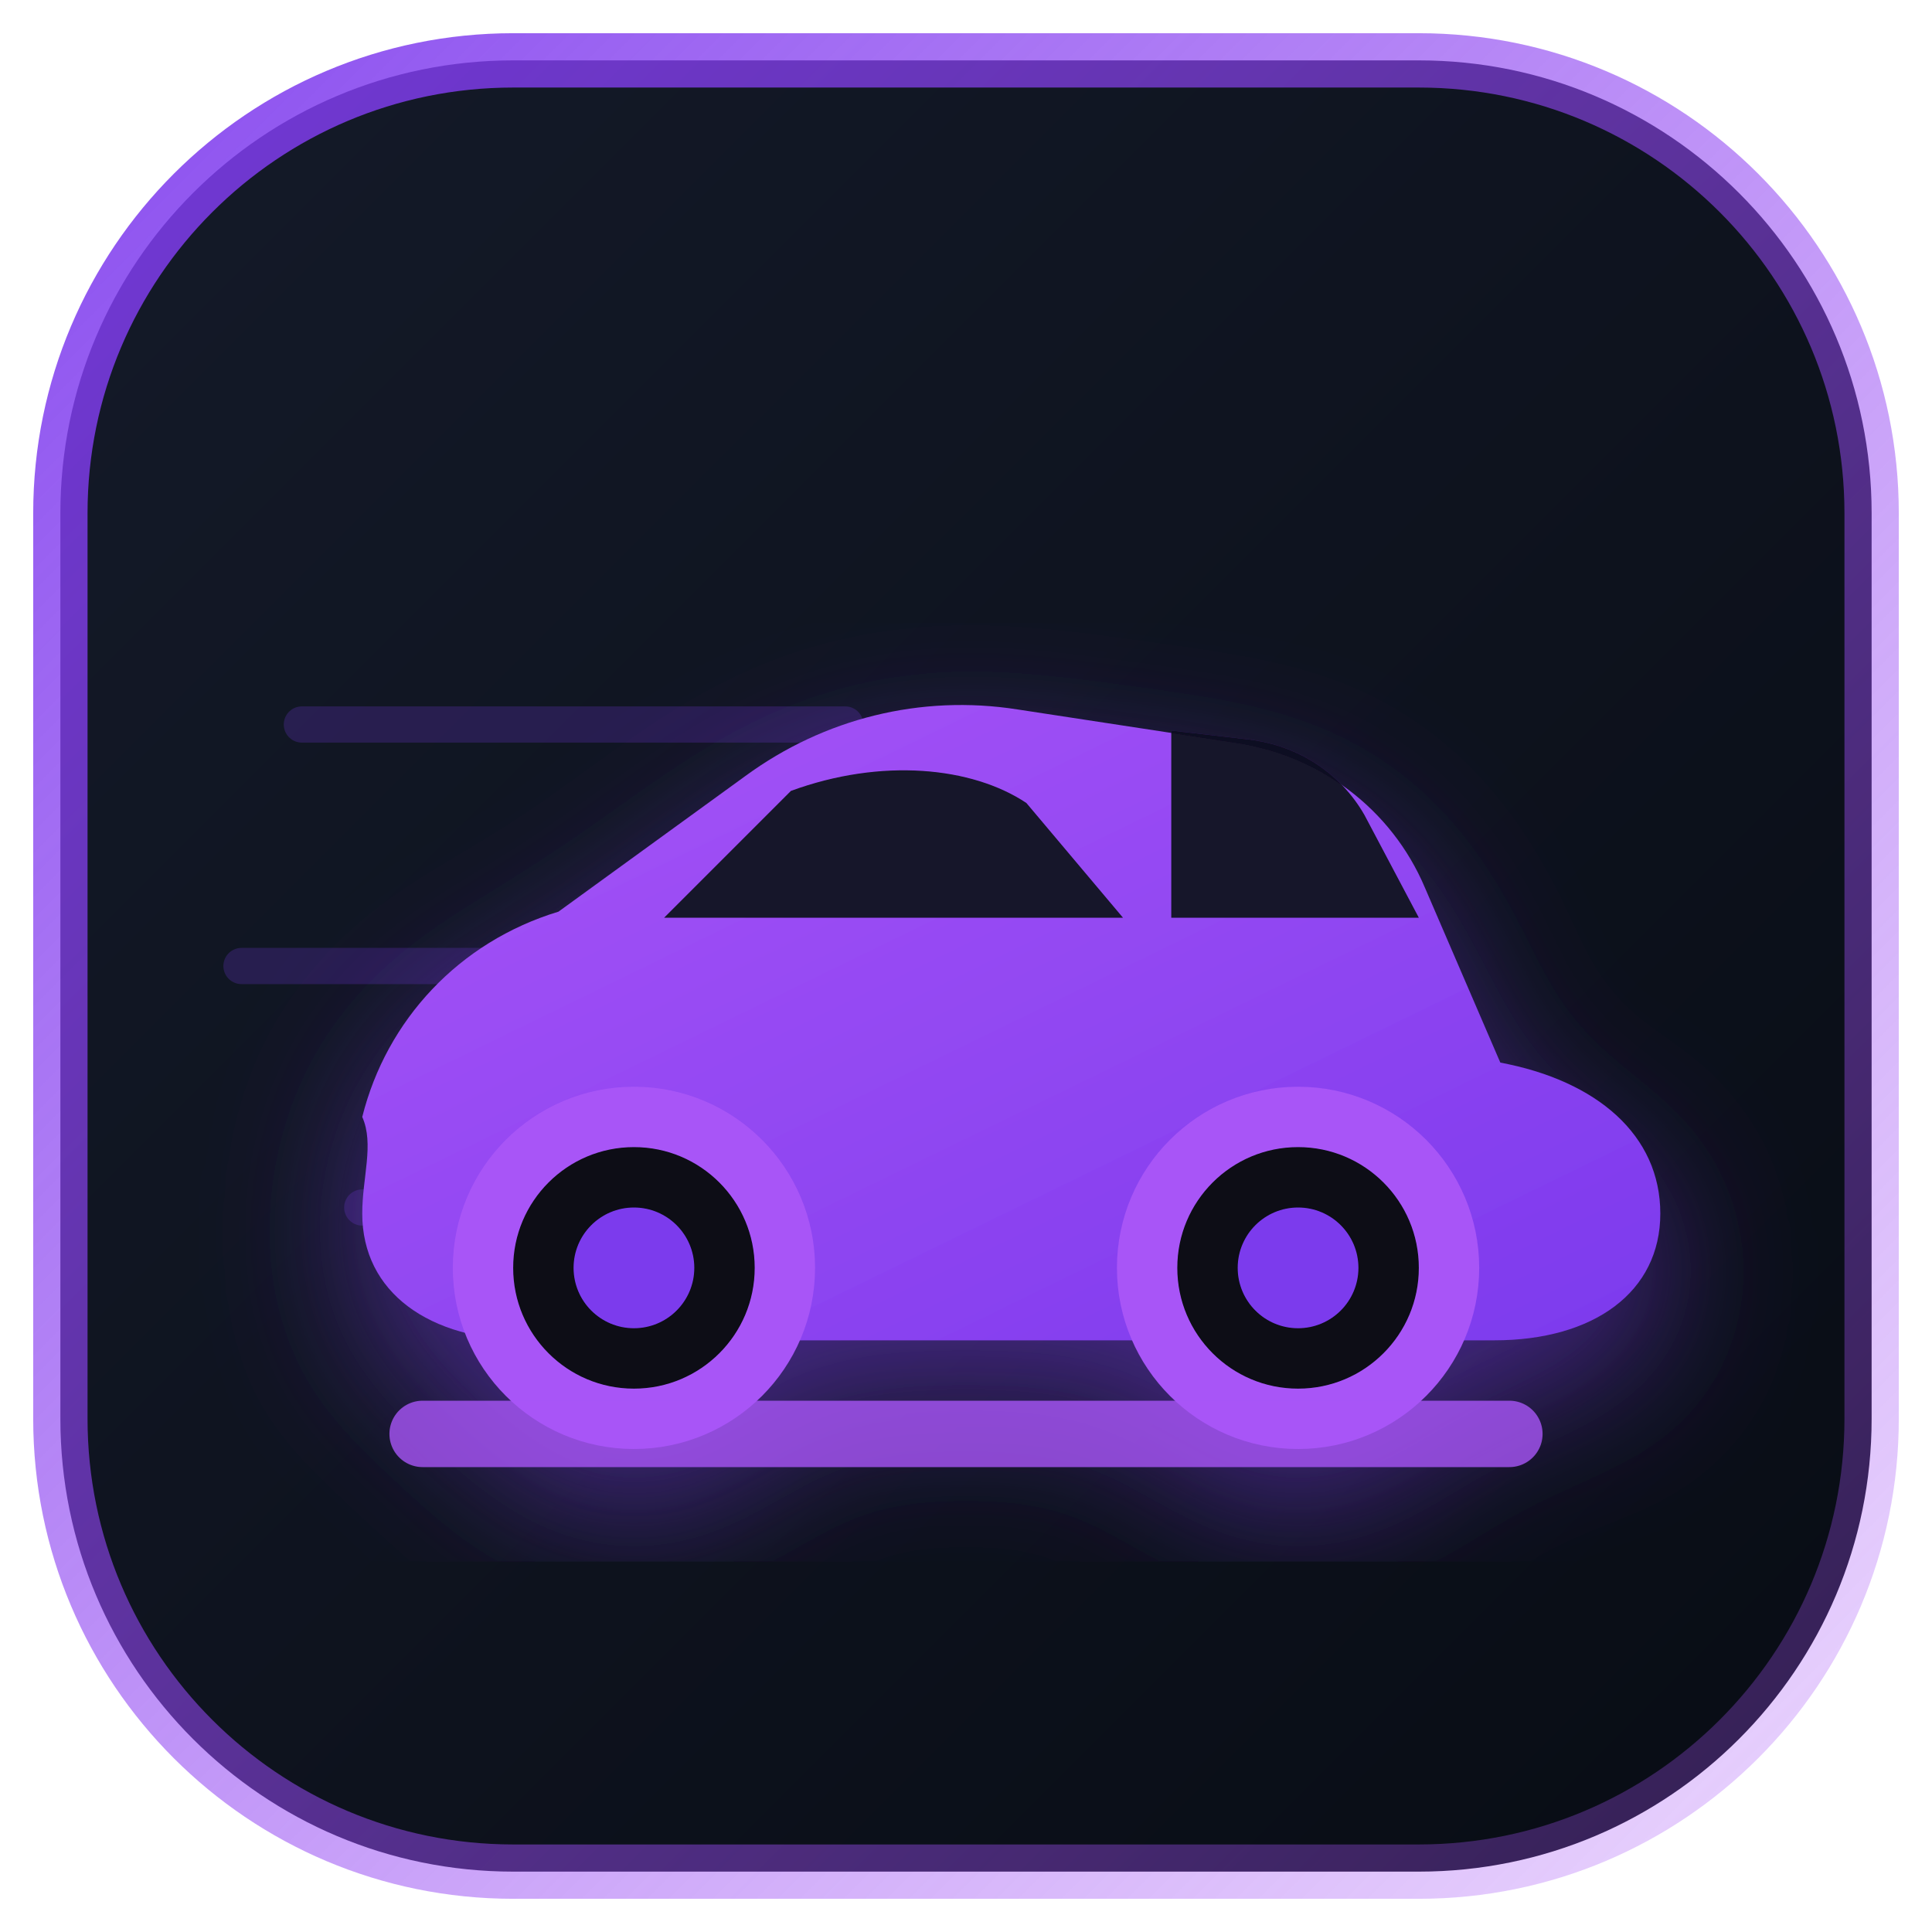
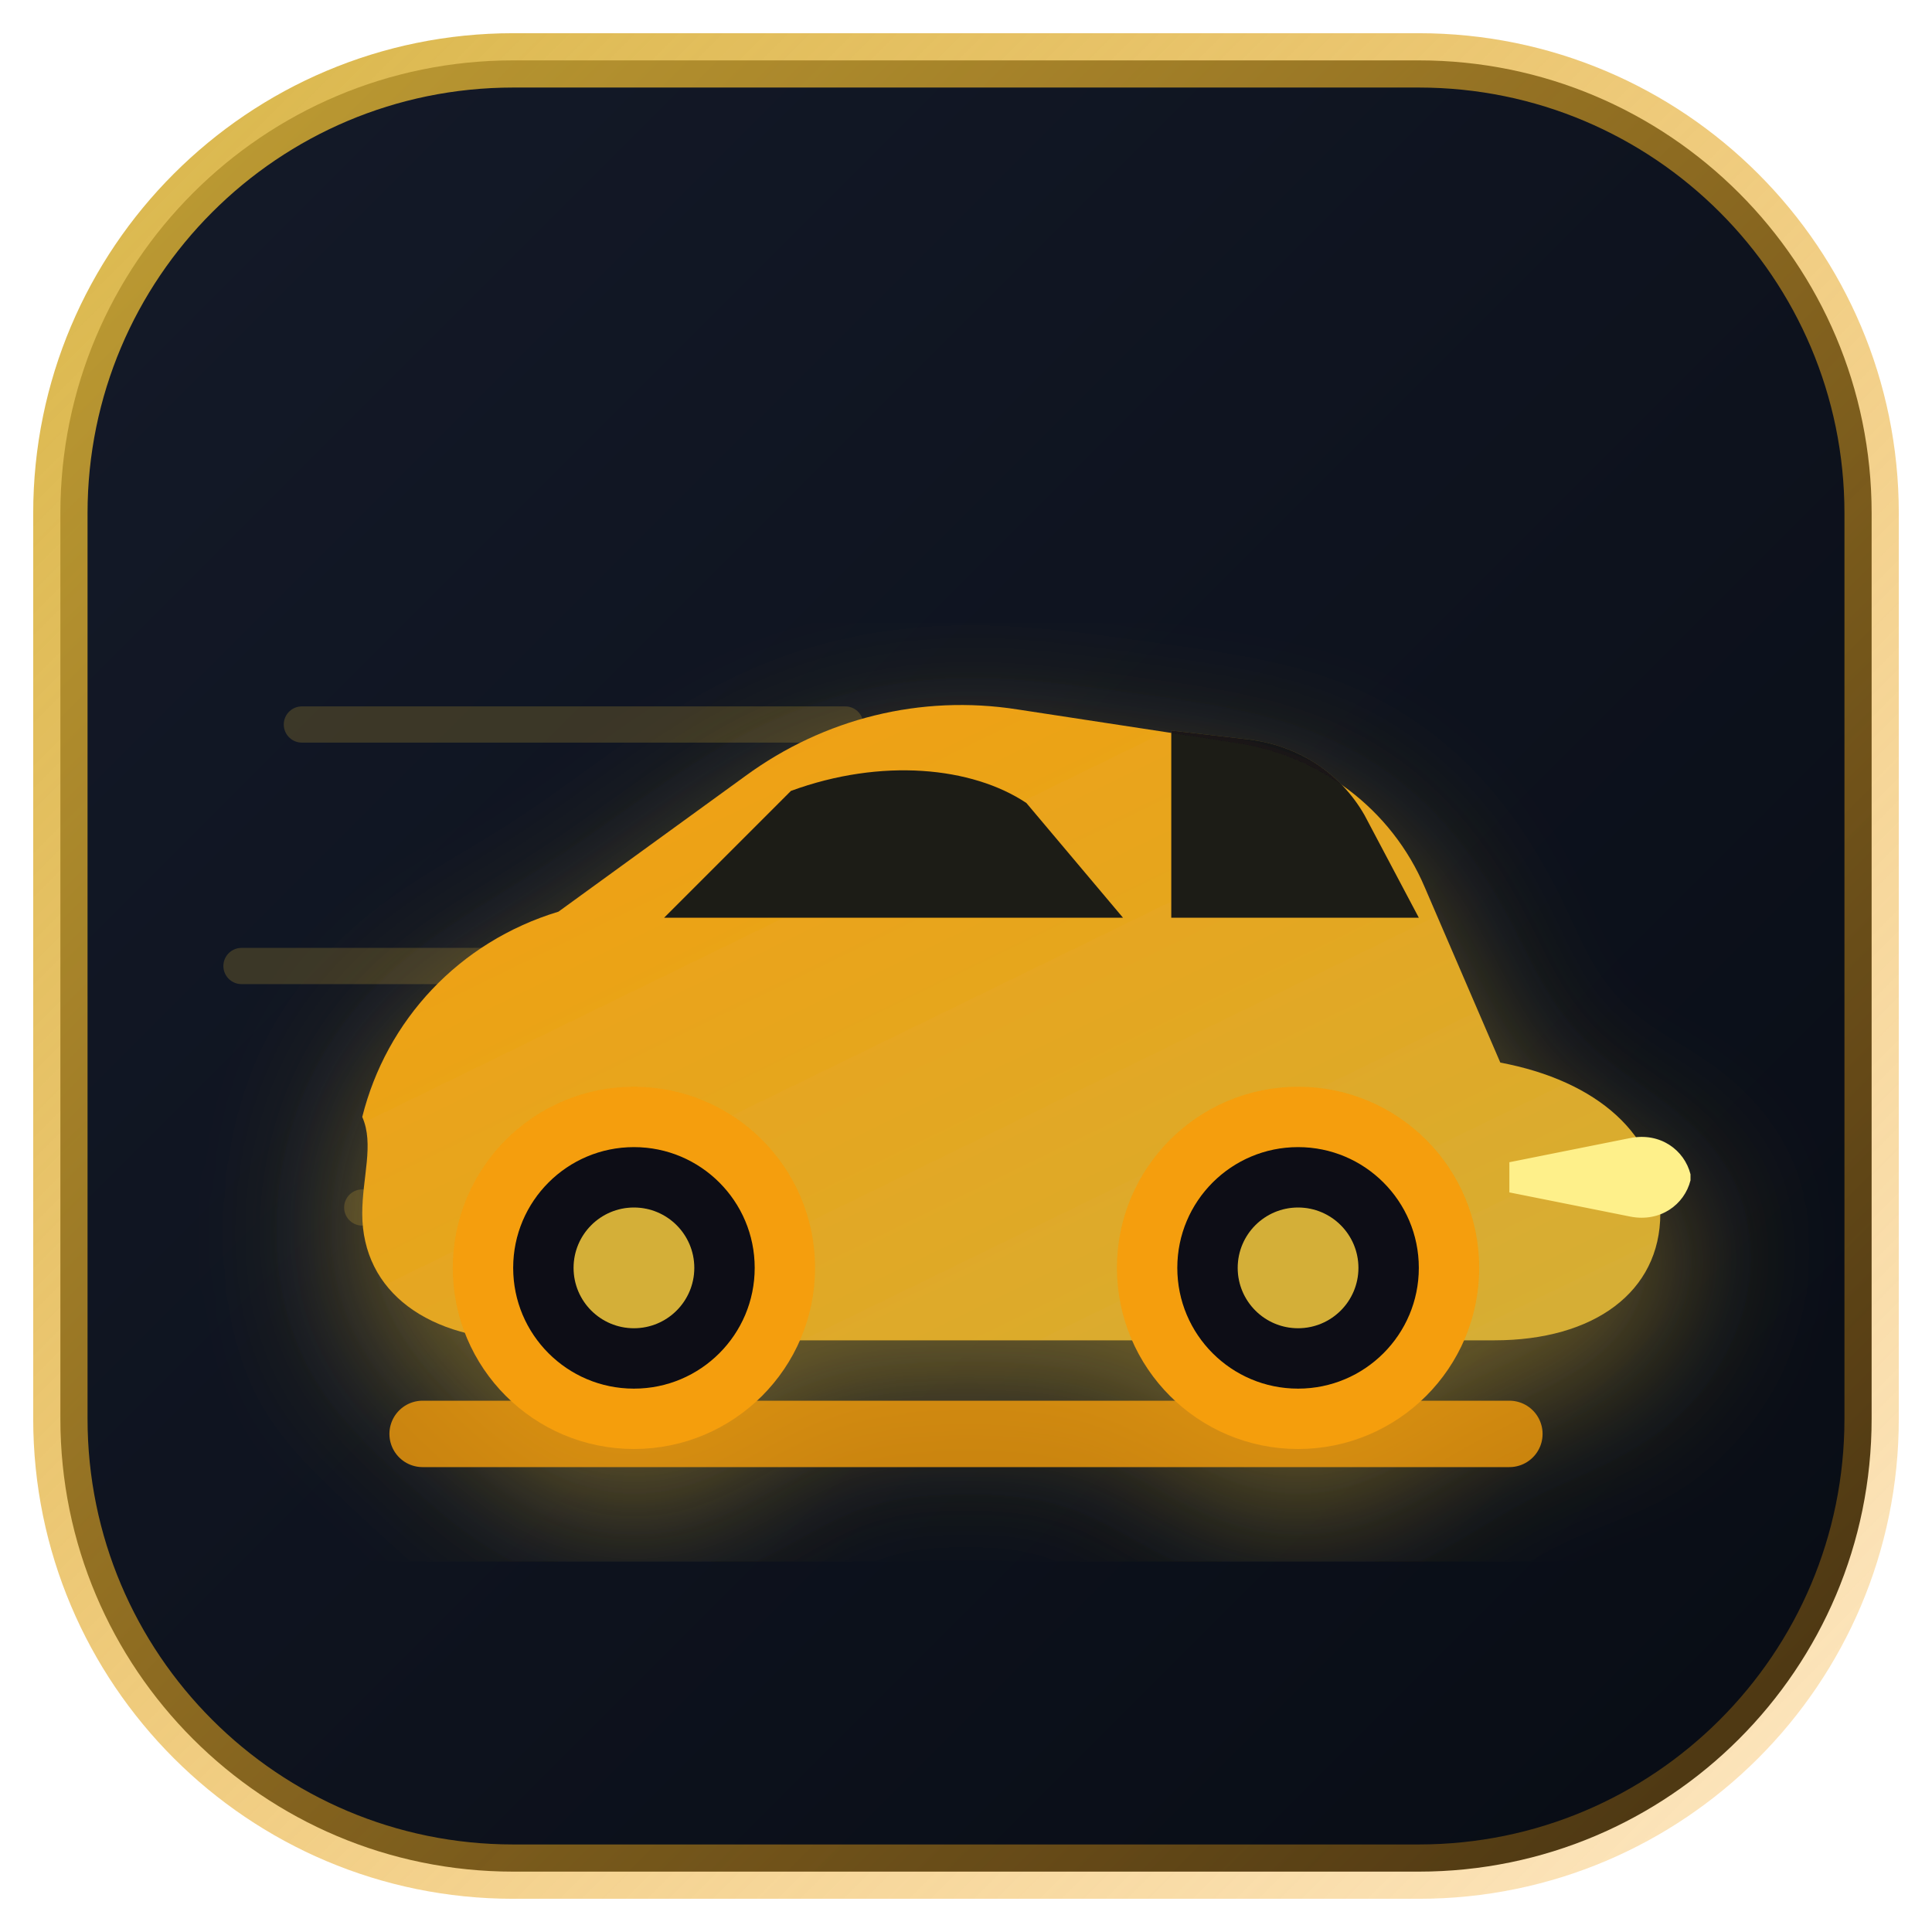
<svg xmlns="http://www.w3.org/2000/svg" viewBox="0 0 64 64" width="64" height="64">
  <defs>
    <linearGradient id="bgG" x1="0%" y1="0%" x2="100%" y2="100%">
      <stop offset="0%" stop-color="#141a29" />
      <stop offset="100%" stop-color="#080c14" />
    </linearGradient>
    <linearGradient id="brandG" x1="0%" y1="0%" x2="100%" y2="100%">
-       <stop offset="0%" stop-color="#a855f7" />
-       <stop offset="100%" stop-color="#7c3aed" />
+       <stop offset="0%" stop-color="#f59e0b" />
+       <stop offset="100%" stop-color="#d4af37" />
    </linearGradient>
    <linearGradient id="rimG" x1="0%" y1="0%" x2="100%" y2="100%">
-       <stop offset="0%" stop-color="#7c3aed" stop-opacity="0.9" />
-       <stop offset="100%" stop-color="#a855f7" stop-opacity="0.25" />
+       <stop offset="0%" stop-color="#d4af37" stop-opacity="0.9" />
+       <stop offset="100%" stop-color="#f59e0b" stop-opacity="0.25" />
    </linearGradient>
    <filter id="glow" x="-20%" y="-20%" width="140%" height="140%">
-       <feDropShadow dx="0" dy="2" stdDeviation="2.5" flood-color="#7c3aed" flood-opacity="0.5" />
+       <feDropShadow dx="0" dy="2" stdDeviation="2.5" flood-color="#d4af37" flood-opacity="0.5" />
    </filter>
  </defs>
  <rect x="2" y="2" width="60" height="60" rx="15" fill="url(#bgG)" stroke="url(#rimG)" stroke-width="1.8" />
-   <path d="M10 24h18M8 32h12M12 40h10" stroke="#7c3aed" stroke-width="1.2" stroke-linecap="round" opacity="0.22" />
+   <path d="M10 24h18M8 32h12M12 40h10" stroke="#d4af37" stroke-width="1.2" stroke-linecap="round" opacity="0.22" />
  <g filter="url(#glow)">
    <path d="M12 37c.8-3.2 3.2-5.8 6.5-6.8l6.2-4.5c2.6-1.9 5.8-2.7 9-2.2l7.2 1.1c2.8.4 5.2 2.2 6.3 4.8l2.5 5.8c3.2.6 5.3 2.4 5.3 5 0 2.6-2.2 4.2-5.5 4.2H17.5c-3.3 0-5.5-1.6-5.5-4.2 0-1.2.4-2.3 0-3.2z" fill="url(#brandG)" />
    <path d="M26.2 26.2l-4.2 4.2h15.2l-3.2-3.8c-1.8-1.2-4.8-1.5-7.8-.4z" fill="#080c14" opacity="0.9" />
    <path d="M38.8 30.4h8.2l-1.8-3.4c-.8-1.4-2.2-2.3-3.8-2.5l-2.6-.3z" fill="#080c14" opacity="0.9" />
-     <circle cx="21" cy="42" r="5" fill="#080c14" stroke="#a855f7" stroke-width="2" />
-     <circle cx="21" cy="42" r="2" fill="#7c3aed" />
-     <circle cx="43" cy="42" r="5" fill="#080c14" stroke="#a855f7" stroke-width="2" />
-     <circle cx="43" cy="42" r="2" fill="#7c3aed" />
+     <circle cx="21" cy="42" r="5" fill="#080c14" stroke="#f59e0b" stroke-width="2" />
+     <circle cx="21" cy="42" r="2" fill="#d4af37" />
+     <circle cx="43" cy="42" r="5" fill="#080c14" stroke="#f59e0b" stroke-width="2" />
+     <circle cx="43" cy="42" r="2" fill="#d4af37" />
+     <path d="M50 38.5l4-.8c1-.2 1.8.4 2 1.2v.2c-.2.8-1 1.4-2 1.2l-4-.8v-1z" fill="#fef08a" />
  </g>
-   <path d="M14 47.5h36" stroke="#a855f7" stroke-width="2.2" stroke-linecap="round" opacity="0.8" />
+   <path d="M14 47.5h36" stroke="#f59e0b" stroke-width="2.2" stroke-linecap="round" opacity="0.8" />
</svg>
